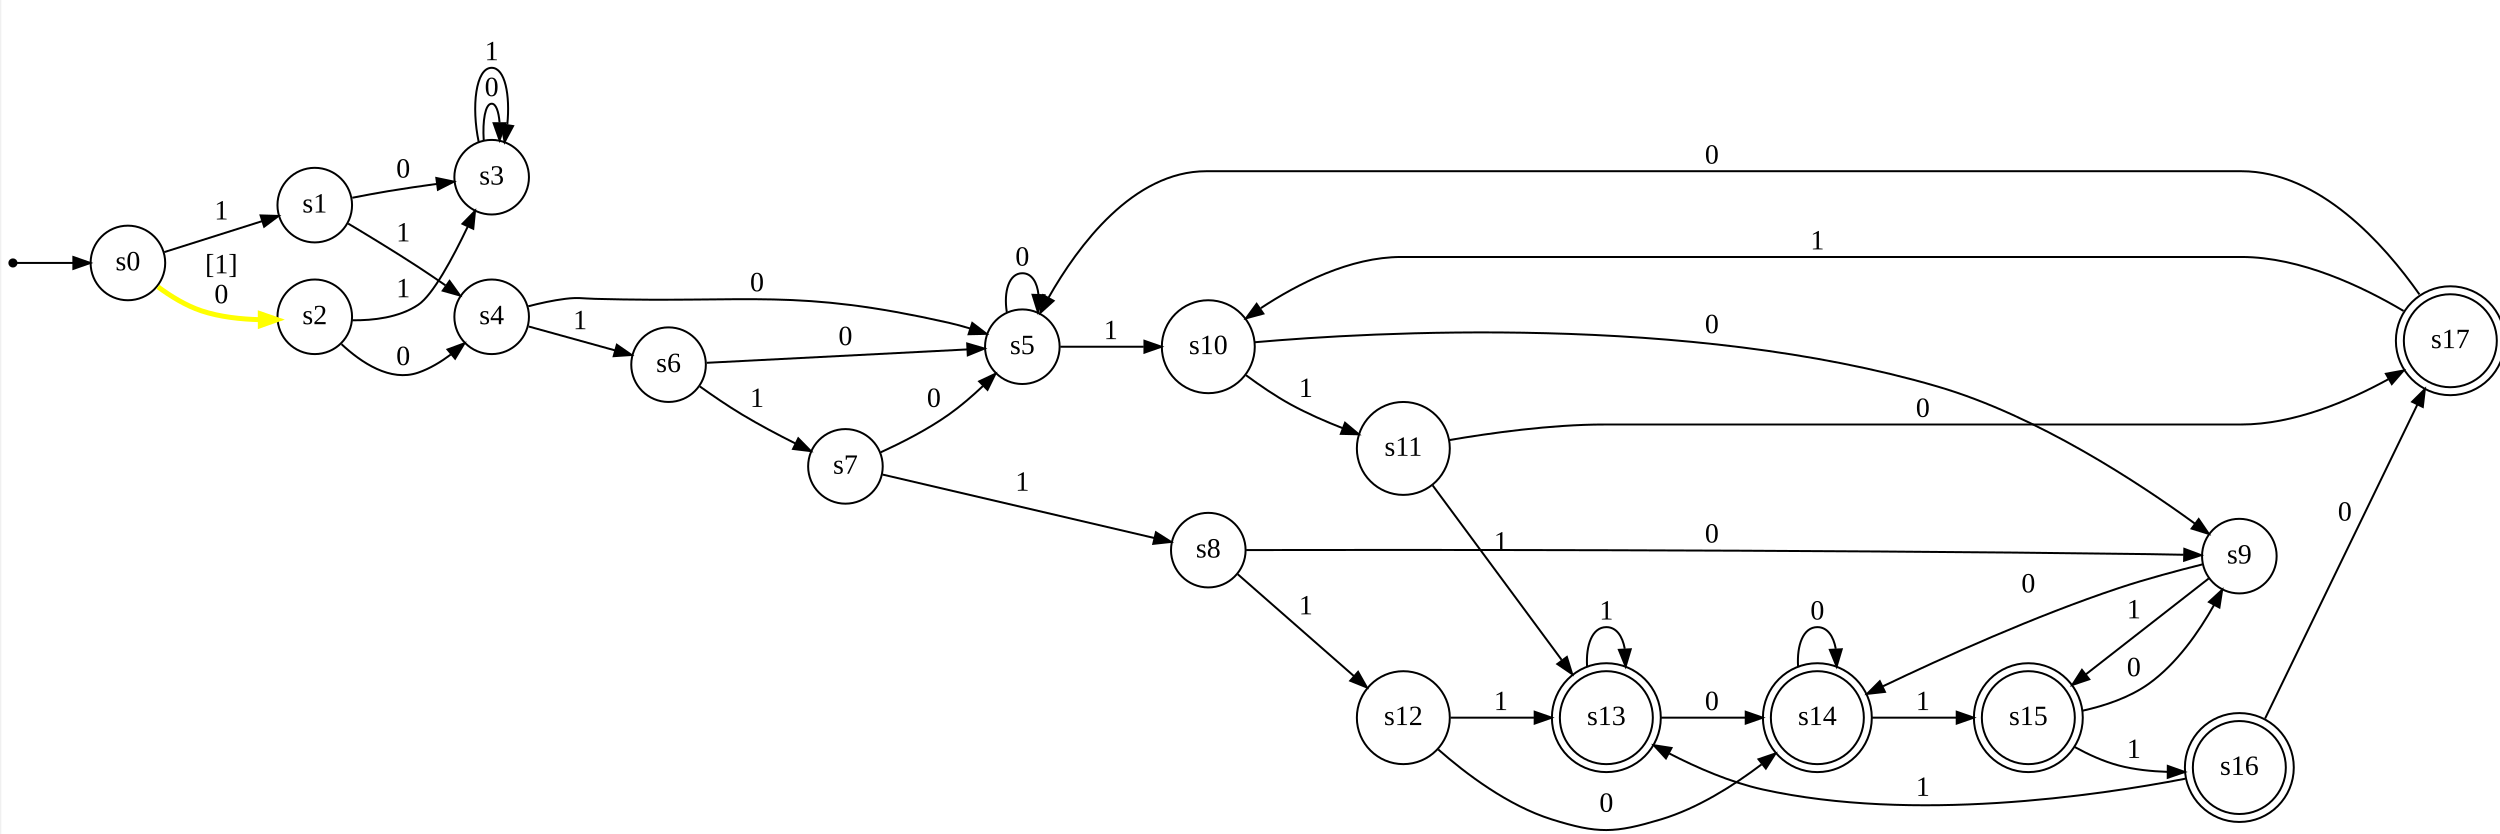
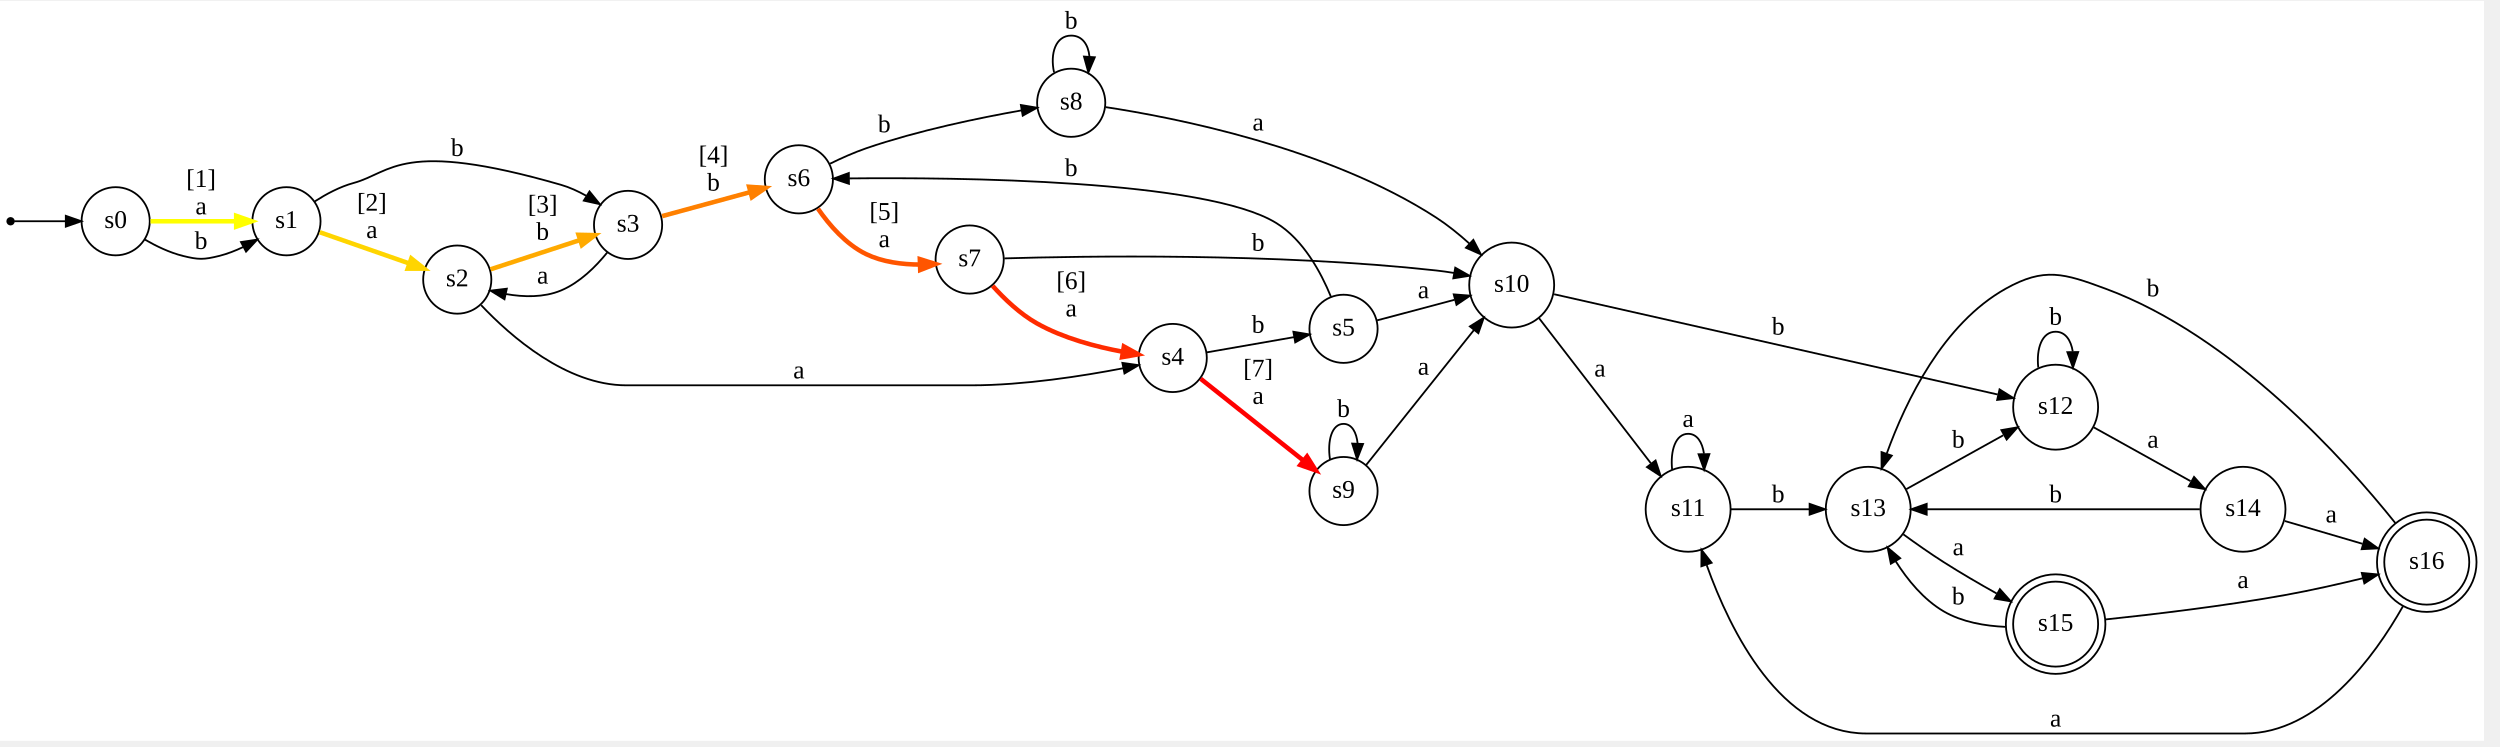
- <svg xmlns="http://www.w3.org/2000/svg" width="576pt" height="192pt" viewBox="0.00 0.00 576.00 192.21">
-   <g id="graph0" class="graph" transform="scale(0.46 0.46) rotate(0) translate(4 416.24)">
-     <polygon fill="white" stroke="transparent" points="-4,4 -4,-416.24 1255.35,-416.24 1255.35,4 -4,4" />
+ <svg xmlns="http://www.w3.org/2000/svg" width="576pt" height="172pt" viewBox="0.00 0.00 576.00 171.56">
+   <g id="graph0" class="graph" transform="scale(0.42 0.42) rotate(0) translate(4 401.85)">
+     <polygon fill="white" stroke="transparent" points="-4,4 -4,-401.85 1358.64,-401.85 1358.64,4 -4,4" />
    <g id="node1" class="node">
-       <ellipse fill="black" stroke="black" cx="1.8" cy="-284.39" rx="1.8" ry="1.8" />
+       <ellipse fill="black" stroke="black" cx="1.8" cy="-281" rx="1.8" ry="1.8" />
    </g>
    <g id="node2" class="node">
-       <ellipse fill="none" stroke="black" cx="59.45" cy="-284.39" rx="18.7" ry="18.7" />
-       <text text-anchor="middle" x="59.45" y="-280.69" font-family="Times New Roman,serif" font-size="14.00">s0</text>
+       <ellipse fill="none" stroke="black" cx="59.45" cy="-281" rx="18.7" ry="18.7" />
+       <text text-anchor="middle" x="59.45" y="-277.3" font-family="Times New Roman,serif" font-size="14.00">s0</text>
    </g>
    <g id="edge1" class="edge">
-       <path fill="none" stroke="black" d="M3.77,-284.39C7.27,-284.39 19.77,-284.39 31.93,-284.39" />
-       <polygon fill="black" stroke="black" points="32.1,-287.36 40.6,-284.39 32.1,-281.41 32.1,-287.36" />
+       <path fill="none" stroke="black" d="M3.77,-281C7.27,-281 19.77,-281 31.93,-281" />
+       <polygon fill="black" stroke="black" points="32.1,-283.98 40.6,-281 32.1,-278.03 32.1,-283.98" />
    </g>
    <g id="node3" class="node">
-       <ellipse fill="none" stroke="black" cx="153.14" cy="-313.39" rx="18.7" ry="18.7" />
-       <text text-anchor="middle" x="153.14" y="-309.69" font-family="Times New Roman,serif" font-size="14.00">s1</text>
+       <ellipse fill="none" stroke="black" cx="153.14" cy="-281" rx="18.7" ry="18.7" />
+       <text text-anchor="middle" x="153.14" y="-277.3" font-family="Times New Roman,serif" font-size="14.00">s1</text>
+     </g>
+     <g id="edge2" class="edge">
+       <path fill="none" stroke="#ffff00" stroke-width="2.5" d="M78.56,-281C91.88,-281 110.19,-281 125.21,-281" />
+       <polygon fill="#ffff00" stroke="#ffff00" stroke-width="2.5" points="125.57,-283.98 134.07,-281 125.57,-278.03 125.57,-283.98" />
+       <text text-anchor="middle" x="106.3" y="-299.8" font-family="Times New Roman,serif" font-size="14.00"> [1]</text>
+       <text text-anchor="middle" x="106.3" y="-284.8" font-family="Times New Roman,serif" font-size="14.00">a </text>
+     </g>
+     <g id="edge9" class="edge">
+       <path fill="none" stroke="black" d="M75.49,-270.93C81.66,-267.37 89.05,-263.8 96.3,-262 104.92,-259.86 107.67,-259.86 116.3,-262 120.71,-263.1 125.18,-264.85 129.4,-266.86" />
+       <polygon fill="black" stroke="black" points="128.2,-269.59 137.11,-270.93 130.98,-264.33 128.2,-269.59" />
+       <text text-anchor="middle" x="106.3" y="-265.8" font-family="Times New Roman,serif" font-size="14.00"> b </text>
+     </g>
+     <g id="node11" class="node">
+       <ellipse fill="none" stroke="black" cx="246.84" cy="-249" rx="18.7" ry="18.7" />
+       <text text-anchor="middle" x="246.84" y="-245.3" font-family="Times New Roman,serif" font-size="14.00">s2</text>
    </g>
    <g id="edge3" class="edge">
-       <path fill="none" stroke="black" d="M77.7,-289.84C91.53,-294.22 111.14,-300.42 126.77,-305.36" />
-       <polygon fill="black" stroke="black" points="125.97,-308.23 134.97,-307.96 127.77,-302.56 125.97,-308.23" />
-       <text text-anchor="middle" x="106.3" y="-306.19" font-family="Times New Roman,serif" font-size="14.00"> 1 </text>
+       <path fill="none" stroke="#ffd500" stroke-width="2.5" d="M171.39,-274.98C185.22,-270.15 204.84,-263.31 220.46,-257.86" />
+       <polygon fill="#ffd500" stroke="#ffd500" stroke-width="2.5" points="221.63,-260.6 228.67,-254.99 219.67,-254.98 221.63,-260.6" />
+       <text text-anchor="middle" x="199.99" y="-286.8" font-family="Times New Roman,serif" font-size="14.00"> [2]</text>
+       <text text-anchor="middle" x="199.99" y="-271.8" font-family="Times New Roman,serif" font-size="14.00">a </text>
    </g>
    <g id="node12" class="node">
-       <ellipse fill="none" stroke="black" cx="153.14" cy="-257.39" rx="18.7" ry="18.7" />
-       <text text-anchor="middle" x="153.14" y="-253.69" font-family="Times New Roman,serif" font-size="14.00">s2</text>
-     </g>
-     <g id="edge2" class="edge">
-       <path fill="none" stroke="#ffff00" stroke-width="2.5" d="M74.5,-272.42C80.76,-267.79 88.48,-263 96.3,-260.39 105.58,-257.29 116.21,-256.17 125.69,-255.95" />
-       <polygon fill="#ffff00" stroke="#ffff00" stroke-width="2.5" points="125.83,-258.92 134.34,-255.97 125.85,-252.97 125.83,-258.92" />
-       <text text-anchor="middle" x="106.3" y="-279.19" font-family="Times New Roman,serif" font-size="14.00"> [1]</text>
-       <text text-anchor="middle" x="106.3" y="-264.19" font-family="Times New Roman,serif" font-size="14.00">0 </text>
+       <ellipse fill="none" stroke="black" cx="340.54" cy="-279" rx="18.7" ry="18.7" />
+       <text text-anchor="middle" x="340.54" y="-275.3" font-family="Times New Roman,serif" font-size="14.00">s3</text>
+     </g>
+     <g id="edge10" class="edge">
+       <path fill="none" stroke="black" d="M168.7,-291.9C174.92,-295.9 182.48,-299.96 189.99,-302 211.01,-307.7 215.93,-326.29 303.69,-301 308.43,-299.64 313.16,-297.46 317.56,-295" />
+       <polygon fill="black" stroke="black" points="319.38,-297.37 325.05,-290.37 316.25,-292.31 319.38,-297.37" />
+       <text text-anchor="middle" x="246.84" y="-316.8" font-family="Times New Roman,serif" font-size="14.00"> b </text>
+     </g>
+     <g id="node4" class="node">
+       <ellipse fill="none" stroke="black" cx="825.27" cy="-246" rx="23.3" ry="23.3" />
+       <text text-anchor="middle" x="825.27" y="-242.3" font-family="Times New Roman,serif" font-size="14.00">s10</text>
+     </g>
+     <g id="node5" class="node">
+       <ellipse fill="none" stroke="black" cx="922.06" cy="-123" rx="23.3" ry="23.3" />
+       <text text-anchor="middle" x="922.06" y="-119.3" font-family="Times New Roman,serif" font-size="14.00">s11</text>
+     </g>
+     <g id="edge22" class="edge">
+       <path fill="none" stroke="black" d="M840.26,-227.85C856.5,-206.78 883.39,-171.88 901.65,-148.19" />
+       <polygon fill="black" stroke="black" points="904.19,-149.77 907.02,-141.22 899.47,-146.14 904.19,-149.77" />
+       <text text-anchor="middle" x="873.67" y="-195.8" font-family="Times New Roman,serif" font-size="14.00"> a </text>
+     </g>
+     <g id="node6" class="node">
+       <ellipse fill="none" stroke="black" cx="1123.66" cy="-179" rx="23.3" ry="23.3" />
+       <text text-anchor="middle" x="1123.66" y="-175.3" font-family="Times New Roman,serif" font-size="14.00">s12</text>
+     </g>
+     <g id="edge23" class="edge">
+       <path fill="none" stroke="black" d="M848.55,-240.96C900.92,-229.12 1031.96,-199.5 1091.88,-185.96" />
+       <polygon fill="black" stroke="black" points="1092.89,-188.78 1100.52,-184 1091.58,-182.98 1092.89,-188.78" />
+       <text text-anchor="middle" x="971.46" y="-218.8" font-family="Times New Roman,serif" font-size="14.00"> b </text>
+     </g>
+     <g id="edge24" class="edge">
+       <path fill="none" stroke="black" d="M913.28,-144.72C912.2,-155.17 915.13,-164.4 922.06,-164.4 926.94,-164.4 929.84,-159.84 930.75,-153.5" />
+       <polygon fill="black" stroke="black" points="933.73,-153.26 930.84,-144.72 927.78,-153.19 933.73,-153.26" />
+       <text text-anchor="middle" x="922.06" y="-168.2" font-family="Times New Roman,serif" font-size="14.00"> a </text>
+     </g>
+     <g id="node7" class="node">
+       <ellipse fill="none" stroke="black" cx="1020.86" cy="-123" rx="23.3" ry="23.3" />
+       <text text-anchor="middle" x="1020.86" y="-119.3" font-family="Times New Roman,serif" font-size="14.00">s13</text>
+     </g>
+     <g id="edge25" class="edge">
+       <path fill="none" stroke="black" d="M945.51,-123C958.25,-123 974.39,-123 988.37,-123" />
+       <polygon fill="black" stroke="black" points="988.7,-125.98 997.2,-123 988.7,-120.03 988.7,-125.98" />
+       <text text-anchor="middle" x="971.46" y="-126.8" font-family="Times New Roman,serif" font-size="14.00"> b </text>
+     </g>
+     <g id="edge27" class="edge">
+       <path fill="none" stroke="black" d="M1114.14,-200.72C1112.97,-211.17 1116.14,-220.4 1123.66,-220.4 1128.94,-220.4 1132.08,-215.84 1133.06,-209.5" />
+       <polygon fill="black" stroke="black" points="1136.04,-209.26 1133.17,-200.72 1130.09,-209.19 1136.04,-209.26" />
+       <text text-anchor="middle" x="1123.66" y="-224.2" font-family="Times New Roman,serif" font-size="14.00"> b </text>
+     </g>
+     <g id="node8" class="node">
+       <ellipse fill="none" stroke="black" cx="1226.45" cy="-123" rx="23.3" ry="23.3" />
+       <text text-anchor="middle" x="1226.45" y="-119.3" font-family="Times New Roman,serif" font-size="14.00">s14</text>
+     </g>
+     <g id="edge26" class="edge">
+       <path fill="none" stroke="black" d="M1144.57,-167.94C1159.76,-159.5 1180.86,-147.78 1197.7,-138.42" />
+       <polygon fill="black" stroke="black" points="1199.59,-140.77 1205.58,-134.04 1196.7,-135.57 1199.59,-140.77" />
+       <text text-anchor="middle" x="1177.05" y="-156.8" font-family="Times New Roman,serif" font-size="14.00"> a </text>
+     </g>
+     <g id="edge29" class="edge">
+       <path fill="none" stroke="black" d="M1041.77,-134.06C1056.96,-142.5 1078.06,-154.22 1094.9,-163.58" />
+       <polygon fill="black" stroke="black" points="1093.91,-166.43 1102.78,-167.96 1096.8,-161.23 1093.91,-166.43" />
+       <text text-anchor="middle" x="1070.26" y="-156.8" font-family="Times New Roman,serif" font-size="14.00"> b </text>
+     </g>
+     <g id="node9" class="node">
+       <ellipse fill="none" stroke="black" cx="1123.66" cy="-60" rx="23.31" ry="23.31" />
+       <ellipse fill="none" stroke="black" cx="1123.66" cy="-60" rx="27.3" ry="27.3" />
+       <text text-anchor="middle" x="1123.66" y="-56.3" font-family="Times New Roman,serif" font-size="14.00">s15</text>
+     </g>
+     <g id="edge28" class="edge">
+       <path fill="none" stroke="black" d="M1040.07,-109.28C1046.91,-104.3 1054.83,-98.73 1062.26,-94 1071.53,-88.09 1081.88,-82.06 1091.36,-76.76" />
+       <polygon fill="black" stroke="black" points="1093.07,-79.21 1099.07,-72.49 1090.19,-74 1093.07,-79.21" />
+       <text text-anchor="middle" x="1070.26" y="-97.8" font-family="Times New Roman,serif" font-size="14.00"> a </text>
+     </g>
+     <g id="edge31" class="edge">
+       <path fill="none" stroke="black" d="M1202.78,-123C1166.26,-123 1094.31,-123 1053,-123" />
+       <polygon fill="black" stroke="black" points="1052.93,-120.03 1044.43,-123 1052.93,-125.98 1052.93,-120.03" />
+       <text text-anchor="middle" x="1123.66" y="-126.8" font-family="Times New Roman,serif" font-size="14.00"> b </text>
+     </g>
+     <g id="node10" class="node">
+       <ellipse fill="none" stroke="black" cx="1327.25" cy="-94" rx="23.31" ry="23.31" />
+       <ellipse fill="none" stroke="black" cx="1327.25" cy="-94" rx="27.3" ry="27.3" />
+       <text text-anchor="middle" x="1327.25" y="-90.3" font-family="Times New Roman,serif" font-size="14.00">s16</text>
+     </g>
+     <g id="edge30" class="edge">
+       <path fill="none" stroke="black" d="M1249.38,-116.56C1261.9,-112.89 1277.88,-108.2 1292.02,-104.05" />
+       <polygon fill="black" stroke="black" points="1293.22,-106.8 1300.54,-101.55 1291.54,-101.09 1293.22,-106.8" />
+       <text text-anchor="middle" x="1274.85" y="-115.8" font-family="Times New Roman,serif" font-size="14.00"> a </text>
+     </g>
+     <g id="edge33" class="edge">
+       <path fill="none" stroke="black" d="M1096.2,-58.49C1085.06,-58.97 1072.36,-61.07 1062.26,-67 1051.27,-73.44 1042.45,-84.18 1035.89,-94.54" />
+       <polygon fill="black" stroke="black" points="1033.27,-93.12 1031.51,-101.95 1038.39,-96.15 1033.27,-93.12" />
+       <text text-anchor="middle" x="1070.26" y="-70.8" font-family="Times New Roman,serif" font-size="14.00"> b </text>
+     </g>
+     <g id="edge32" class="edge">
+       <path fill="none" stroke="black" d="M1151.16,-62.58C1176.58,-65.24 1216,-69.87 1249.85,-76 1263.82,-78.53 1279.07,-81.98 1292.25,-85.19" />
+       <polygon fill="black" stroke="black" points="1291.61,-88.09 1300.57,-87.24 1293.03,-82.32 1291.61,-88.09" />
+       <text text-anchor="middle" x="1226.45" y="-79.8" font-family="Times New Roman,serif" font-size="14.00"> a </text>
+     </g>
+     <g id="edge34" class="edge">
+       <path fill="none" stroke="black" d="M1314.19,-69.79C1298.42,-41.94 1267.94,0 1227.45,0 1019.86,0 1019.86,0 1019.86,0 972.94,0 945.28,-55.95 932.24,-92.38" />
+       <polygon fill="black" stroke="black" points="929.32,-91.72 929.39,-100.73 934.95,-93.65 929.32,-91.72" />
+       <text text-anchor="middle" x="1123.66" y="-3.8" font-family="Times New Roman,serif" font-size="14.00"> a </text>
+     </g>
+     <g id="edge35" class="edge">
+       <path fill="none" stroke="black" d="M1310.01,-115.44C1282.07,-150.33 1221.1,-218.11 1151.05,-244 1128.21,-252.44 1117.51,-255.88 1096.26,-244 1061.97,-224.83 1041.55,-182.68 1031.01,-153.56" />
+       <polygon fill="black" stroke="black" points="1033.77,-152.41 1028.18,-145.35 1028.14,-154.36 1033.77,-152.41" />
+       <text text-anchor="middle" x="1177.05" y="-239.8" font-family="Times New Roman,serif" font-size="14.00"> b </text>
+     </g>
+     <g id="edge4" class="edge">
+       <path fill="none" stroke="#ffaa00" stroke-width="2.5" d="M265.09,-254.64C278.92,-259.17 298.54,-265.59 314.16,-270.7" />
+       <polygon fill="#ffaa00" stroke="#ffaa00" stroke-width="2.5" points="313.36,-273.57 322.37,-273.38 315.21,-267.91 313.36,-273.57" />
+       <text text-anchor="middle" x="293.69" y="-285.8" font-family="Times New Roman,serif" font-size="14.00"> [3]</text>
+       <text text-anchor="middle" x="293.69" y="-270.8" font-family="Times New Roman,serif" font-size="14.00">b </text>
    </g>
    <g id="node13" class="node">
-       <ellipse fill="none" stroke="black" cx="241.84" cy="-327.39" rx="18.7" ry="18.7" />
-       <text text-anchor="middle" x="241.84" y="-323.69" font-family="Times New Roman,serif" font-size="14.00">s3</text>
-     </g>
-     <g id="edge4" class="edge">
-       <path fill="none" stroke="black" d="M171.98,-317.08C177.72,-318.21 184.11,-319.41 189.99,-320.39 197.91,-321.71 206.56,-322.96 214.43,-324.04" />
-       <polygon fill="black" stroke="black" points="214.1,-327 222.92,-325.17 214.89,-321.1 214.1,-327" />
-       <text text-anchor="middle" x="197.49" y="-327.19" font-family="Times New Roman,serif" font-size="14.00"> 0 </text>
+       <ellipse fill="none" stroke="black" cx="639.32" cy="-206" rx="18.7" ry="18.7" />
+       <text text-anchor="middle" x="639.32" y="-202.3" font-family="Times New Roman,serif" font-size="14.00">s4</text>
+     </g>
+     <g id="edge11" class="edge">
+       <path fill="none" stroke="black" d="M259.95,-234.96C276.18,-217.79 306.76,-191 339.54,-191 339.54,-191 339.54,-191 528.93,-191 557.57,-191 590.05,-196.11 612.12,-200.36" />
+       <polygon fill="black" stroke="black" points="611.7,-203.31 620.62,-202.06 612.86,-197.48 611.7,-203.31" />
+       <text text-anchor="middle" x="434.23" y="-194.8" font-family="Times New Roman,serif" font-size="14.00"> a </text>
+     </g>
+     <g id="edge12" class="edge">
+       <path fill="none" stroke="black" d="M329.13,-263.88C322.8,-256.05 313.95,-247.26 303.69,-243 294.31,-239.1 283.32,-239.37 273.59,-241.06" />
+       <polygon fill="black" stroke="black" points="272.74,-238.2 265.08,-242.93 274.02,-244.01 272.74,-238.2" />
+       <text text-anchor="middle" x="293.69" y="-246.8" font-family="Times New Roman,serif" font-size="14.00"> a </text>
+     </g>
+     <g id="node15" class="node">
+       <ellipse fill="none" stroke="black" cx="434.23" cy="-304" rx="18.7" ry="18.7" />
+       <text text-anchor="middle" x="434.23" y="-300.3" font-family="Times New Roman,serif" font-size="14.00">s6</text>
+     </g>
+     <g id="edge5" class="edge">
+       <path fill="none" stroke="#ff8000" stroke-width="2.5" d="M359.22,-283.82C372.88,-287.54 391.99,-292.75 407.37,-296.95" />
+       <polygon fill="#ff8000" stroke="#ff8000" stroke-width="2.5" points="406.94,-299.91 415.92,-299.28 408.5,-294.17 406.94,-299.91" />
+       <text text-anchor="middle" x="387.39" y="-312.8" font-family="Times New Roman,serif" font-size="14.00"> [4]</text>
+       <text text-anchor="middle" x="387.39" y="-297.8" font-family="Times New Roman,serif" font-size="14.00">b </text>
    </g>
    <g id="node14" class="node">
-       <ellipse fill="none" stroke="black" cx="241.84" cy="-257.39" rx="18.7" ry="18.7" />
-       <text text-anchor="middle" x="241.84" y="-253.69" font-family="Times New Roman,serif" font-size="14.00">s4</text>
-     </g>
-     <g id="edge5" class="edge">
-       <path fill="none" stroke="black" d="M169.88,-304.14C180,-298.1 193.39,-289.96 204.99,-282.39 209.47,-279.47 214.2,-276.26 218.7,-273.14" />
-       <polygon fill="black" stroke="black" points="220.72,-275.37 225.98,-268.06 217.31,-270.49 220.72,-275.37" />
-       <text text-anchor="middle" x="197.49" y="-295.19" font-family="Times New Roman,serif" font-size="14.00"> 1 </text>
-     </g>
-     <g id="node4" class="node">
-       <ellipse fill="none" stroke="black" cx="601.18" cy="-242.39" rx="23.3" ry="23.3" />
-       <text text-anchor="middle" x="601.18" y="-238.69" font-family="Times New Roman,serif" font-size="14.00">s10</text>
-     </g>
-     <g id="node5" class="node">
-       <ellipse fill="none" stroke="black" cx="698.97" cy="-191.39" rx="23.3" ry="23.3" />
-       <text text-anchor="middle" x="698.97" y="-187.69" font-family="Times New Roman,serif" font-size="14.00">s11</text>
-     </g>
-     <g id="edge23" class="edge">
-       <path fill="none" stroke="black" d="M620.06,-228.12C626.87,-223.08 634.85,-217.61 642.58,-213.39 650.76,-208.91 660.06,-204.86 668.66,-201.49" />
-       <polygon fill="black" stroke="black" points="669.74,-204.26 676.64,-198.47 667.64,-198.69 669.74,-204.26" />
-       <text text-anchor="middle" x="650.08" y="-217.19" font-family="Times New Roman,serif" font-size="14.00"> 1 </text>
-     </g>
-     <g id="node19" class="node">
-       <ellipse fill="none" stroke="black" cx="1118.16" cy="-137.39" rx="18.7" ry="18.7" />
-       <text text-anchor="middle" x="1118.16" y="-133.69" font-family="Times New Roman,serif" font-size="14.00">s9</text>
-     </g>
-     <g id="edge22" class="edge">
-       <path fill="none" stroke="black" d="M624.56,-244.64C682.55,-249.73 841.88,-259.02 966.96,-222.39 1016.85,-207.78 1068.1,-173.93 1095.96,-153.63" />
-       <polygon fill="black" stroke="black" points="1097.78,-155.98 1102.85,-148.54 1094.24,-151.2 1097.78,-155.98" />
-       <text text-anchor="middle" x="853.67" y="-249.19" font-family="Times New Roman,serif" font-size="14.00"> 0 </text>
-     </g>
-     <g id="node7" class="node">
-       <ellipse fill="none" stroke="black" cx="800.77" cy="-56.39" rx="23.31" ry="23.31" />
-       <ellipse fill="none" stroke="black" cx="800.77" cy="-56.39" rx="27.3" ry="27.3" />
-       <text text-anchor="middle" x="800.77" y="-52.69" font-family="Times New Roman,serif" font-size="14.00">s13</text>
-     </g>
-     <g id="edge25" class="edge">
-       <path fill="none" stroke="black" d="M713.64,-172.9C730.33,-150.33 758.75,-111.88 778.35,-85.37" />
-       <polygon fill="black" stroke="black" points="780.97,-86.83 783.63,-78.23 776.18,-83.29 780.97,-86.83" />
-       <text text-anchor="middle" x="747.87" y="-140.19" font-family="Times New Roman,serif" font-size="14.00"> 1 </text>
-     </g>
-     <g id="node11" class="node">
-       <ellipse fill="none" stroke="black" cx="1223.95" cy="-245.39" rx="23.31" ry="23.31" />
-       <ellipse fill="none" stroke="black" cx="1223.95" cy="-245.39" rx="27.3" ry="27.3" />
-       <text text-anchor="middle" x="1223.95" y="-241.69" font-family="Times New Roman,serif" font-size="14.00">s17</text>
-     </g>
-     <g id="edge24" class="edge">
-       <path fill="none" stroke="black" d="M722.08,-195.59C742.24,-199.05 772.9,-203.39 799.77,-203.39 799.77,-203.39 799.77,-203.39 1119.16,-203.39 1145.41,-203.39 1172.86,-215.08 1192.93,-226.13" />
-       <polygon fill="black" stroke="black" points="1191.65,-228.83 1200.51,-230.46 1194.61,-223.66 1191.65,-228.83" />
-       <text text-anchor="middle" x="959.46" y="-207.19" font-family="Times New Roman,serif" font-size="14.00"> 0 </text>
-     </g>
-     <g id="node6" class="node">
-       <ellipse fill="none" stroke="black" cx="698.97" cy="-56.39" rx="23.3" ry="23.3" />
-       <text text-anchor="middle" x="698.97" y="-52.69" font-family="Times New Roman,serif" font-size="14.00">s12</text>
-     </g>
-     <g id="edge27" class="edge">
-       <path fill="none" stroke="black" d="M722.62,-56.39C734.98,-56.39 750.56,-56.39 764.47,-56.39" />
-       <polygon fill="black" stroke="black" points="764.83,-59.36 773.33,-56.39 764.83,-53.41 764.83,-59.36" />
-       <text text-anchor="middle" x="747.87" y="-60.19" font-family="Times New Roman,serif" font-size="14.00"> 1 </text>
-     </g>
-     <g id="node8" class="node">
-       <ellipse fill="none" stroke="black" cx="906.57" cy="-56.39" rx="23.31" ry="23.31" />
-       <ellipse fill="none" stroke="black" cx="906.57" cy="-56.39" rx="27.3" ry="27.3" />
-       <text text-anchor="middle" x="906.57" y="-52.69" font-family="Times New Roman,serif" font-size="14.00">s14</text>
-     </g>
-     <g id="edge26" class="edge">
-       <path fill="none" stroke="black" d="M716.44,-40.48C730.35,-28.23 751.46,-12.26 773.37,-5.39 796.61,1.89 804.84,1.61 828.17,-5.39 846.54,-10.9 864.59,-22.34 878.63,-32.99" />
-       <polygon fill="black" stroke="black" points="877.06,-35.54 885.58,-38.45 880.74,-30.86 877.06,-35.54" />
-       <text text-anchor="middle" x="800.77" y="-9.19" font-family="Times New Roman,serif" font-size="14.00"> 0 </text>
-     </g>
-     <g id="edge29" class="edge">
-       <path fill="none" stroke="black" d="M791.11,-82.06C790.44,-92.74 793.66,-101.79 800.77,-101.79 805.77,-101.79 808.84,-97.31 810,-90.94" />
-       <polygon fill="black" stroke="black" points="812.99,-90.69 810.43,-82.06 807.05,-90.4 812.99,-90.69" />
-       <text text-anchor="middle" x="800.77" y="-105.59" font-family="Times New Roman,serif" font-size="14.00"> 1 </text>
-     </g>
-     <g id="edge28" class="edge">
-       <path fill="none" stroke="black" d="M828.23,-56.39C841.04,-56.39 856.6,-56.39 870.39,-56.39" />
-       <polygon fill="black" stroke="black" points="870.65,-59.36 879.15,-56.39 870.65,-53.41 870.65,-59.36" />
-       <text text-anchor="middle" x="853.67" y="-60.19" font-family="Times New Roman,serif" font-size="14.00"> 0 </text>
-     </g>
-     <g id="edge30" class="edge">
-       <path fill="none" stroke="black" d="M896.9,-82.06C896.23,-92.74 899.46,-101.79 906.57,-101.79 911.56,-101.79 914.64,-97.31 915.8,-90.94" />
-       <polygon fill="black" stroke="black" points="918.79,-90.69 916.23,-82.06 912.84,-90.4 918.79,-90.69" />
-       <text text-anchor="middle" x="906.57" y="-105.59" font-family="Times New Roman,serif" font-size="14.00"> 0 </text>
-     </g>
-     <g id="node9" class="node">
-       <ellipse fill="none" stroke="black" cx="1012.36" cy="-56.39" rx="23.31" ry="23.31" />
-       <ellipse fill="none" stroke="black" cx="1012.36" cy="-56.39" rx="27.3" ry="27.3" />
-       <text text-anchor="middle" x="1012.36" y="-52.69" font-family="Times New Roman,serif" font-size="14.00">s15</text>
-     </g>
-     <g id="edge31" class="edge">
-       <path fill="none" stroke="black" d="M934.03,-56.39C946.84,-56.39 962.39,-56.39 976.19,-56.39" />
-       <polygon fill="black" stroke="black" points="976.45,-59.36 984.95,-56.39 976.45,-53.41 976.45,-59.36" />
-       <text text-anchor="middle" x="959.46" y="-60.19" font-family="Times New Roman,serif" font-size="14.00"> 1 </text>
-     </g>
-     <g id="node10" class="node">
-       <ellipse fill="none" stroke="black" cx="1118.16" cy="-31.39" rx="23.31" ry="23.31" />
-       <ellipse fill="none" stroke="black" cx="1118.16" cy="-31.39" rx="27.3" ry="27.3" />
-       <text text-anchor="middle" x="1118.16" y="-27.69" font-family="Times New Roman,serif" font-size="14.00">s16</text>
-     </g>
-     <g id="edge33" class="edge">
-       <path fill="none" stroke="black" d="M1035.53,-41.72C1042.38,-37.95 1050.13,-34.39 1057.76,-32.39 1065.53,-30.35 1074.06,-29.47 1082.18,-29.21" />
-       <polygon fill="black" stroke="black" points="1082.29,-32.19 1090.77,-29.16 1082.25,-26.24 1082.29,-32.19" />
-       <text text-anchor="middle" x="1065.26" y="-36.19" font-family="Times New Roman,serif" font-size="14.00"> 1 </text>
-     </g>
-     <g id="edge32" class="edge">
-       <path fill="none" stroke="black" d="M1039.63,-59.9C1050.63,-62.34 1063.08,-66.46 1072.76,-73.39 1086.82,-83.46 1097.91,-99.44 1105.49,-112.92" />
-       <polygon fill="black" stroke="black" points="1102.92,-114.4 1109.55,-120.5 1108.16,-111.6 1102.92,-114.4" />
-       <text text-anchor="middle" x="1065.26" y="-77.19" font-family="Times New Roman,serif" font-size="14.00"> 0 </text>
-     </g>
-     <g id="edge35" class="edge">
-       <path fill="none" stroke="black" d="M1091.07,-25.78C1046.87,-17.25 954.69,-3.69 879.17,-20.39 862.96,-23.97 846.12,-31.31 832.3,-38.44" />
-       <polygon fill="black" stroke="black" points="830.64,-35.95 824.54,-42.58 833.44,-41.2 830.64,-35.95" />
-       <text text-anchor="middle" x="959.46" y="-17.19" font-family="Times New Roman,serif" font-size="14.00"> 1 </text>
-     </g>
-     <g id="edge34" class="edge">
-       <path fill="none" stroke="black" d="M1131.06,-55.94C1149.87,-94.72 1186.47,-170.16 1207.35,-213.22" />
-       <polygon fill="black" stroke="black" points="1204.8,-214.78 1211.19,-221.13 1210.15,-212.18 1204.8,-214.78" />
-       <text text-anchor="middle" x="1171.06" y="-155.19" font-family="Times New Roman,serif" font-size="14.00"> 0 </text>
-     </g>
-     <g id="edge37" class="edge">
-       <path fill="none" stroke="black" d="M1200.51,-260.32C1180.17,-272.39 1148.9,-287.39 1119.16,-287.39 697.97,-287.39 697.97,-287.39 697.97,-287.39 672.25,-287.39 646.01,-273.93 627.51,-261.73" />
-       <polygon fill="black" stroke="black" points="628.78,-258.99 620.09,-256.63 625.4,-263.89 628.78,-258.99" />
-       <text text-anchor="middle" x="906.57" y="-291.19" font-family="Times New Roman,serif" font-size="14.00"> 1 </text>
-     </g>
-     <g id="node15" class="node">
-       <ellipse fill="none" stroke="black" cx="507.93" cy="-242.39" rx="18.7" ry="18.7" />
-       <text text-anchor="middle" x="507.93" y="-238.69" font-family="Times New Roman,serif" font-size="14.00">s5</text>
-     </g>
-     <g id="edge36" class="edge">
-       <path fill="none" stroke="black" d="M1208.46,-268.62C1190.76,-293.78 1158.29,-330.39 1119.16,-330.39 600.18,-330.39 600.18,-330.39 600.18,-330.39 563.48,-330.39 535.88,-293.05 521.09,-267.02" />
-       <polygon fill="black" stroke="black" points="523.59,-265.4 516.92,-259.36 518.37,-268.24 523.59,-265.4" />
-       <text text-anchor="middle" x="853.67" y="-334.19" font-family="Times New Roman,serif" font-size="14.00"> 0 </text>
+       <ellipse fill="none" stroke="black" cx="733.02" cy="-222" rx="18.7" ry="18.7" />
+       <text text-anchor="middle" x="733.02" y="-218.3" font-family="Times New Roman,serif" font-size="14.00">s5</text>
+     </g>
+     <g id="edge13" class="edge">
+       <path fill="none" stroke="black" d="M658,-209.08C671.58,-211.45 690.53,-214.76 705.86,-217.43" />
+       <polygon fill="black" stroke="black" points="705.51,-220.39 714.4,-218.92 706.53,-214.53 705.51,-220.39" />
+       <text text-anchor="middle" x="686.17" y="-219.8" font-family="Times New Roman,serif" font-size="14.00"> b </text>
+     </g>
+     <g id="node18" class="node">
+       <ellipse fill="none" stroke="black" cx="733.02" cy="-133" rx="18.7" ry="18.7" />
+       <text text-anchor="middle" x="733.02" y="-129.3" font-family="Times New Roman,serif" font-size="14.00">s9</text>
+     </g>
+     <g id="edge8" class="edge">
+       <path fill="none" stroke="#ff0000" stroke-width="2.5" d="M654.65,-194.59C669.73,-182.59 693.61,-163.58 710.85,-149.85" />
+       <polygon fill="#ff0000" stroke="#ff0000" stroke-width="2.5" points="713,-151.95 717.79,-144.33 709.29,-147.29 713,-151.95" />
+       <text text-anchor="middle" x="686.17" y="-195.8" font-family="Times New Roman,serif" font-size="14.00"> [7]</text>
+       <text text-anchor="middle" x="686.17" y="-180.8" font-family="Times New Roman,serif" font-size="14.00">a </text>
+     </g>
+     <g id="edge14" class="edge">
+       <path fill="none" stroke="black" d="M751.42,-226.63C763.47,-229.83 779.82,-234.18 793.98,-237.94" />
+       <polygon fill="black" stroke="black" points="793.47,-240.89 802.45,-240.2 795,-235.14 793.47,-240.89" />
+       <text text-anchor="middle" x="776.87" y="-238.8" font-family="Times New Roman,serif" font-size="14.00"> a </text>
+     </g>
+     <g id="edge15" class="edge">
+       <path fill="none" stroke="black" d="M726.11,-239.61C720.59,-253.07 710.97,-270.84 696.17,-280 657.53,-303.93 520.25,-305.12 461.84,-304.5" />
+       <polygon fill="black" stroke="black" points="461.71,-301.52 453.18,-304.38 461.64,-307.47 461.71,-301.52" />
+       <text text-anchor="middle" x="583.63" y="-305.8" font-family="Times New Roman,serif" font-size="14.00"> b </text>
+     </g>
+     <g id="node16" class="node">
+       <ellipse fill="none" stroke="black" cx="527.93" cy="-260" rx="18.7" ry="18.7" />
+       <text text-anchor="middle" x="527.93" y="-256.3" font-family="Times New Roman,serif" font-size="14.00">s7</text>
+     </g>
+     <g id="edge6" class="edge">
+       <path fill="none" stroke="#ff5500" stroke-width="2.5" d="M444.71,-287.89C450.96,-278.87 460.03,-268.38 471.08,-263 480.11,-258.61 490.95,-257.27 500.67,-257.24" />
+       <polygon fill="#ff5500" stroke="#ff5500" stroke-width="2.5" points="500.6,-260.22 509.2,-257.53 500.8,-254.27 500.6,-260.22" />
+       <text text-anchor="middle" x="481.08" y="-281.8" font-family="Times New Roman,serif" font-size="14.00"> [5]</text>
+       <text text-anchor="middle" x="481.08" y="-266.8" font-family="Times New Roman,serif" font-size="14.00">a </text>
+     </g>
+     <g id="node17" class="node">
+       <ellipse fill="none" stroke="black" cx="583.63" cy="-346" rx="18.7" ry="18.7" />
+       <text text-anchor="middle" x="583.63" y="-342.3" font-family="Times New Roman,serif" font-size="14.00">s8</text>
+     </g>
+     <g id="edge16" class="edge">
+       <path fill="none" stroke="black" d="M451.33,-312.57C457.4,-315.55 464.44,-318.71 471.08,-321 499.58,-330.81 533.51,-337.78 556.41,-341.82" />
+       <polygon fill="black" stroke="black" points="556.02,-344.78 564.91,-343.28 557.03,-338.91 556.02,-344.78" />
+       <text text-anchor="middle" x="481.08" y="-329.8" font-family="Times New Roman,serif" font-size="14.00"> b </text>
+     </g>
+     <g id="edge17" class="edge">
+       <path fill="none" stroke="black" d="M546.93,-260.63C588.7,-261.88 695.42,-263.73 783.87,-254 787.04,-253.65 790.33,-253.18 793.61,-252.64" />
+       <polygon fill="black" stroke="black" points="794.32,-255.54 802.15,-251.09 793.25,-249.68 794.32,-255.54" />
+       <text text-anchor="middle" x="686.17" y="-264.8" font-family="Times New Roman,serif" font-size="14.00"> b </text>
    </g>
    <g id="edge7" class="edge">
-       <path fill="none" stroke="black" d="M171.99,-255.65C182.42,-255.52 195.38,-256.97 204.99,-263.39 212.34,-268.3 222.26,-286.7 229.8,-302.52" />
-       <polygon fill="black" stroke="black" points="227.22,-304.02 233.5,-310.47 232.61,-301.51 227.22,-304.02" />
-       <text text-anchor="middle" x="197.49" y="-267.19" font-family="Times New Roman,serif" font-size="14.00"> 1 </text>
-     </g>
-     <g id="edge6" class="edge">
-       <path fill="none" stroke="black" d="M166.54,-243.67C176.5,-234.38 191.08,-224.6 204.99,-229.39 210.81,-231.39 216.41,-234.77 221.38,-238.5" />
-       <polygon fill="black" stroke="black" points="219.72,-240.99 228.18,-244.1 223.51,-236.4 219.72,-240.99" />
-       <text text-anchor="middle" x="197.49" y="-233.19" font-family="Times New Roman,serif" font-size="14.00"> 0 </text>
-     </g>
-     <g id="edge8" class="edge">
-       <path fill="none" stroke="black" d="M237.86,-345.97C237.25,-355.58 238.58,-364.24 241.84,-364.24 244.04,-364.24 245.35,-360.33 245.8,-354.85" />
-       <polygon fill="black" stroke="black" points="248.77,-354.48 245.82,-345.97 242.82,-354.46 248.77,-354.48" />
-       <text text-anchor="middle" x="241.84" y="-368.04" font-family="Times New Roman,serif" font-size="14.00"> 0 </text>
-     </g>
-     <g id="edge9" class="edge">
-       <path fill="none" stroke="black" d="M235.34,-345.08C231.64,-362.73 233.81,-382.24 241.84,-382.24 248.56,-382.24 251.17,-368.6 249.69,-353.82" />
-       <polygon fill="black" stroke="black" points="252.58,-353.03 248.34,-345.08 246.7,-353.94 252.58,-353.03" />
-       <text text-anchor="middle" x="241.84" y="-386.04" font-family="Times New Roman,serif" font-size="14.00"> 1 </text>
-     </g>
-     <g id="edge10" class="edge">
-       <path fill="none" stroke="black" d="M260.18,-262.66C266.01,-264.18 272.58,-265.63 278.69,-266.39 285.31,-267.21 287.03,-266.57 293.69,-266.39 372.68,-264.2 394,-271.77 471.08,-254.39 474.61,-253.59 478.28,-252.58 481.87,-251.49" />
-       <polygon fill="black" stroke="black" points="482.83,-254.31 489.99,-248.84 480.99,-248.65 482.83,-254.31" />
-       <text text-anchor="middle" x="374.89" y="-270.19" font-family="Times New Roman,serif" font-size="14.00"> 0 </text>
-     </g>
-     <g id="node16" class="node">
-       <ellipse fill="none" stroke="black" cx="330.54" cy="-233.39" rx="18.7" ry="18.7" />
-       <text text-anchor="middle" x="330.54" y="-229.69" font-family="Times New Roman,serif" font-size="14.00">s6</text>
-     </g>
-     <g id="edge11" class="edge">
-       <path fill="none" stroke="black" d="M260.39,-252.53C272.84,-249.08 289.77,-244.4 303.76,-240.53" />
-       <polygon fill="black" stroke="black" points="304.62,-243.37 312.02,-238.24 303.03,-237.64 304.62,-243.37" />
-       <text text-anchor="middle" x="286.19" y="-251.19" font-family="Times New Roman,serif" font-size="14.00"> 1 </text>
-     </g>
-     <g id="edge13" class="edge">
-       <path fill="none" stroke="black" d="M526.96,-242.39C538.89,-242.39 554.85,-242.39 568.82,-242.39" />
-       <polygon fill="black" stroke="black" points="569.16,-245.36 577.66,-242.39 569.16,-239.41 569.16,-245.36" />
-       <text text-anchor="middle" x="552.28" y="-246.19" font-family="Times New Roman,serif" font-size="14.00"> 1 </text>
-     </g>
-     <g id="edge12" class="edge">
-       <path fill="none" stroke="black" d="M500.13,-259.83C498.54,-269.88 501.14,-279.24 507.93,-279.24 512.71,-279.24 515.41,-274.61 516.04,-268.37" />
-       <polygon fill="black" stroke="black" points="519.01,-268.21 515.73,-259.83 513.06,-268.43 519.01,-268.21" />
-       <text text-anchor="middle" x="507.93" y="-283.04" font-family="Times New Roman,serif" font-size="14.00"> 0 </text>
-     </g>
-     <g id="edge14" class="edge">
-       <path fill="none" stroke="black" d="M349.65,-234.32C380.71,-235.91 444.29,-239.17 480.37,-241.03" />
-       <polygon fill="black" stroke="black" points="480.28,-244 488.92,-241.47 480.58,-238.06 480.28,-244" />
-       <text text-anchor="middle" x="419.23" y="-243.19" font-family="Times New Roman,serif" font-size="14.00"> 0 </text>
-     </g>
-     <g id="node17" class="node">
-       <ellipse fill="none" stroke="black" cx="419.23" cy="-182.39" rx="18.7" ry="18.7" />
-       <text text-anchor="middle" x="419.23" y="-178.69" font-family="Times New Roman,serif" font-size="14.00">s7</text>
-     </g>
-     <g id="edge15" class="edge">
-       <path fill="none" stroke="black" d="M346.24,-222.46C352.61,-217.91 360.23,-212.69 367.39,-208.39 375.89,-203.28 385.51,-198.2 394.08,-193.9" />
-       <polygon fill="black" stroke="black" points="395.59,-196.47 401.9,-190.04 392.96,-191.13 395.59,-196.47" />
-       <text text-anchor="middle" x="374.89" y="-212.19" font-family="Times New Roman,serif" font-size="14.00"> 1 </text>
-     </g>
-     <g id="edge16" class="edge">
-       <path fill="none" stroke="black" d="M436.95,-189.46C447.21,-194.15 460.4,-200.83 471.08,-208.39 476.99,-212.57 482.9,-217.69 488.16,-222.67" />
-       <polygon fill="black" stroke="black" points="486.29,-225 494.44,-228.83 490.46,-220.76 486.29,-225" />
-       <text text-anchor="middle" x="463.58" y="-212.19" font-family="Times New Roman,serif" font-size="14.00"> 0 </text>
-     </g>
-     <g id="node18" class="node">
-       <ellipse fill="none" stroke="black" cx="601.18" cy="-140.39" rx="18.7" ry="18.7" />
-       <text text-anchor="middle" x="601.18" y="-136.69" font-family="Times New Roman,serif" font-size="14.00">s8</text>
-     </g>
-     <g id="edge17" class="edge">
-       <path fill="none" stroke="black" d="M437.82,-178.29C469.66,-170.85 537.04,-155.13 574.2,-146.45" />
-       <polygon fill="black" stroke="black" points="574.92,-149.34 582.53,-144.51 573.57,-143.54 574.92,-149.34" />
-       <text text-anchor="middle" x="507.93" y="-170.19" font-family="Times New Roman,serif" font-size="14.00"> 1 </text>
+       <path fill="none" stroke="#ff2b00" stroke-width="2.5" d="M540.52,-245.55C546.96,-238.4 555.53,-230.21 564.78,-225 579.24,-216.85 597.26,-212.12 611.85,-209.42" />
+       <polygon fill="#ff2b00" stroke="#ff2b00" stroke-width="2.5" points="612.53,-212.32 620.42,-207.99 611.55,-206.45 612.53,-212.32" />
+       <text text-anchor="middle" x="583.63" y="-243.8" font-family="Times New Roman,serif" font-size="14.00"> [6]</text>
+       <text text-anchor="middle" x="583.63" y="-228.8" font-family="Times New Roman,serif" font-size="14.00">a </text>
+     </g>
+     <g id="edge18" class="edge">
+       <path fill="none" stroke="black" d="M602.5,-343.61C639.11,-338.06 724.21,-321.68 783.87,-283 790.18,-278.91 796.44,-273.82 802.09,-268.73" />
+       <polygon fill="black" stroke="black" points="804.23,-270.8 808.4,-262.82 800.16,-266.46 804.23,-270.8" />
+       <text text-anchor="middle" x="686.17" y="-330.8" font-family="Times New Roman,serif" font-size="14.00"> a </text>
    </g>
    <g id="edge19" class="edge">
-       <path fill="none" stroke="black" d="M615.9,-128.35C631.11,-115.02 655.9,-93.28 674.26,-77.18" />
-       <polygon fill="black" stroke="black" points="676.28,-79.37 680.71,-71.53 672.35,-74.9 676.28,-79.37" />
-       <text text-anchor="middle" x="650.08" y="-108.19" font-family="Times New Roman,serif" font-size="14.00"> 1 </text>
-     </g>
-     <g id="edge18" class="edge">
-       <path fill="none" stroke="black" d="M620.13,-140.43C682.6,-140.55 896.31,-140.75 1072.76,-138.39 1078.43,-138.31 1084.5,-138.2 1090.28,-138.07" />
-       <polygon fill="black" stroke="black" points="1090.58,-141.04 1099.01,-137.87 1090.45,-135.09 1090.58,-141.04" />
-       <text text-anchor="middle" x="853.67" y="-144.19" font-family="Times New Roman,serif" font-size="14.00"> 0 </text>
+       <path fill="none" stroke="black" d="M574.22,-362.67C571.95,-373.01 575.09,-382.85 583.63,-382.85 589.64,-382.85 592.97,-377.98 593.63,-371.5" />
+       <polygon fill="black" stroke="black" points="596.58,-370.96 593.04,-362.67 590.64,-371.35 596.58,-370.96" />
+       <text text-anchor="middle" x="583.63" y="-386.65" font-family="Times New Roman,serif" font-size="14.00"> b </text>
    </g>
    <g id="edge20" class="edge">
-       <path fill="none" stroke="black" d="M1099.58,-133.23C1087.68,-130.26 1071.64,-126.01 1057.76,-121.39 1015.87,-107.45 969.49,-86.49 939.51,-72.16" />
-       <polygon fill="black" stroke="black" points="940.46,-69.31 931.51,-68.31 937.88,-74.67 940.46,-69.31" />
-       <text text-anchor="middle" x="1012.36" y="-119.19" font-family="Times New Roman,serif" font-size="14.00"> 0 </text>
+       <path fill="none" stroke="black" d="M745.45,-147.31C760.32,-165.93 786.54,-198.76 804.63,-221.41" />
+       <polygon fill="black" stroke="black" points="802.33,-223.3 809.96,-228.09 806.98,-219.59 802.33,-223.3" />
+       <text text-anchor="middle" x="776.87" y="-196.8" font-family="Times New Roman,serif" font-size="14.00"> a </text>
    </g>
    <g id="edge21" class="edge">
-       <path fill="none" stroke="black" d="M1102.85,-126.22C1086.98,-113.84 1061.01,-93.57 1041.12,-78.05" />
-       <polygon fill="black" stroke="black" points="1042.9,-75.66 1034.37,-72.78 1039.24,-80.36 1042.9,-75.66" />
-       <text text-anchor="middle" x="1065.26" y="-106.19" font-family="Times New Roman,serif" font-size="14.00"> 1 </text>
+       <path fill="none" stroke="black" d="M725.58,-150.44C724.06,-160.49 726.54,-169.85 733.02,-169.85 737.58,-169.85 740.16,-165.22 740.76,-158.98" />
+       <polygon fill="black" stroke="black" points="743.73,-158.83 740.46,-150.44 737.78,-159.04 743.73,-158.83" />
+       <text text-anchor="middle" x="733.02" y="-173.65" font-family="Times New Roman,serif" font-size="14.00"> b </text>
    </g>
  </g>
</svg>
